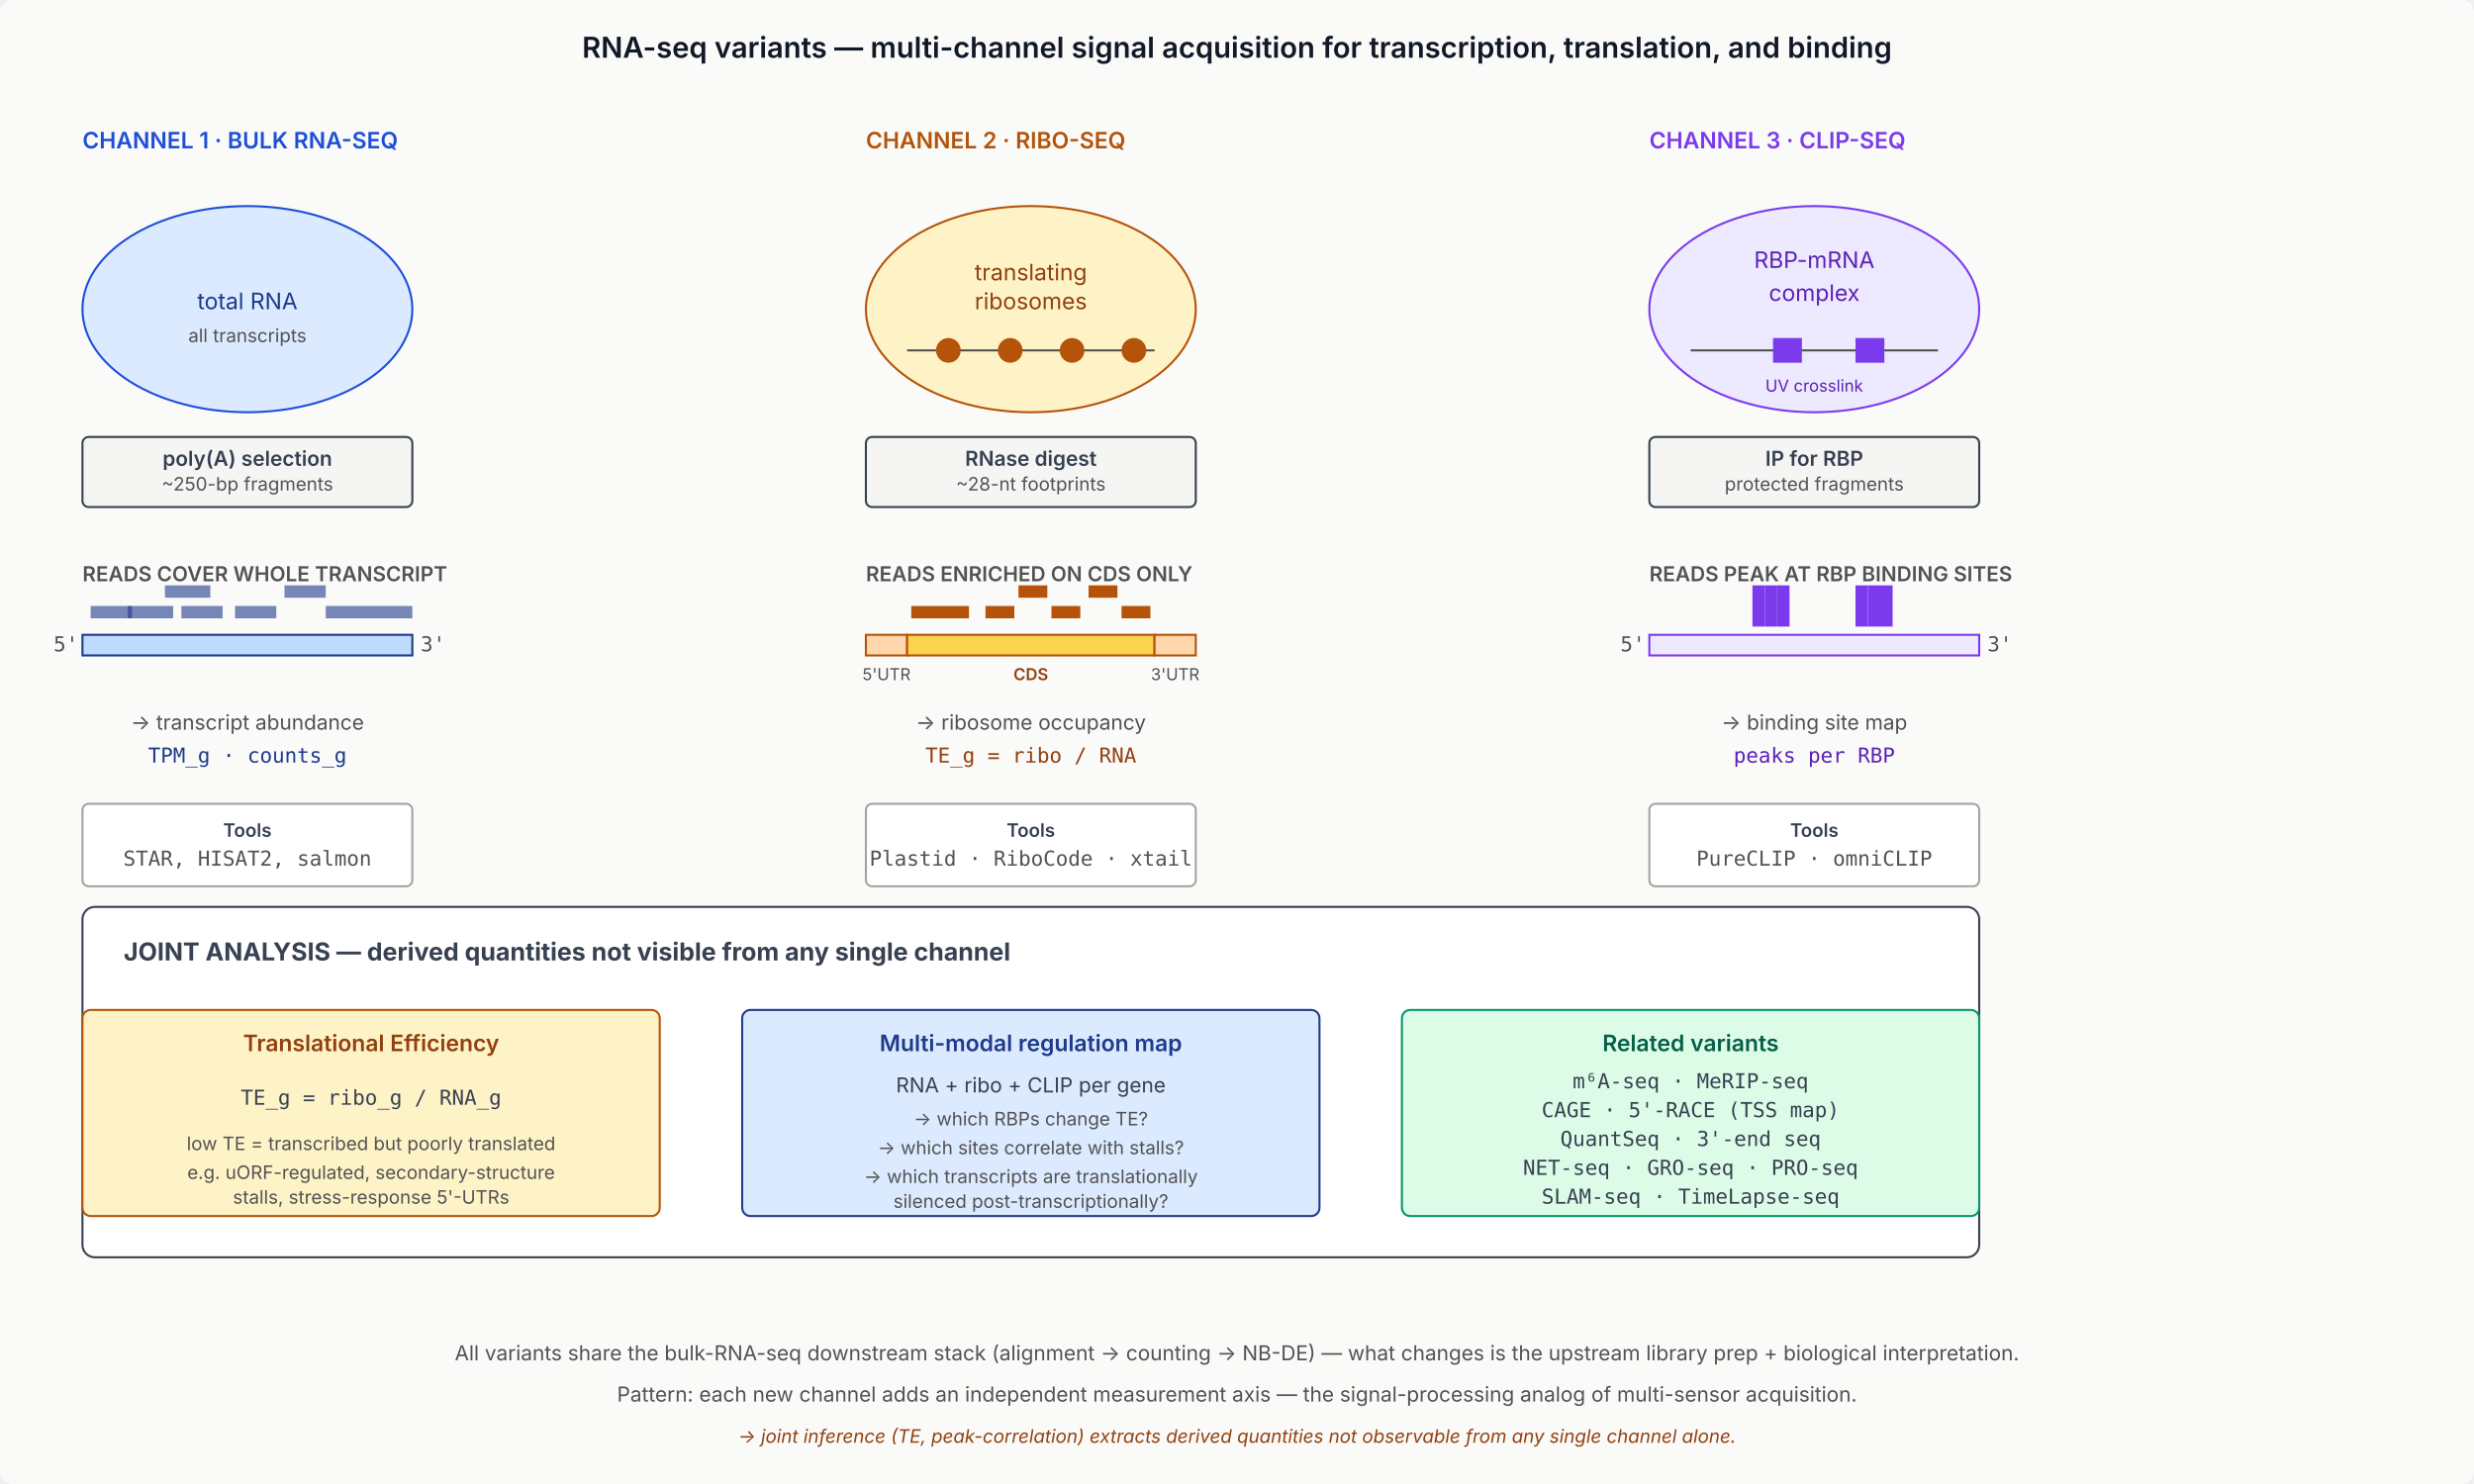
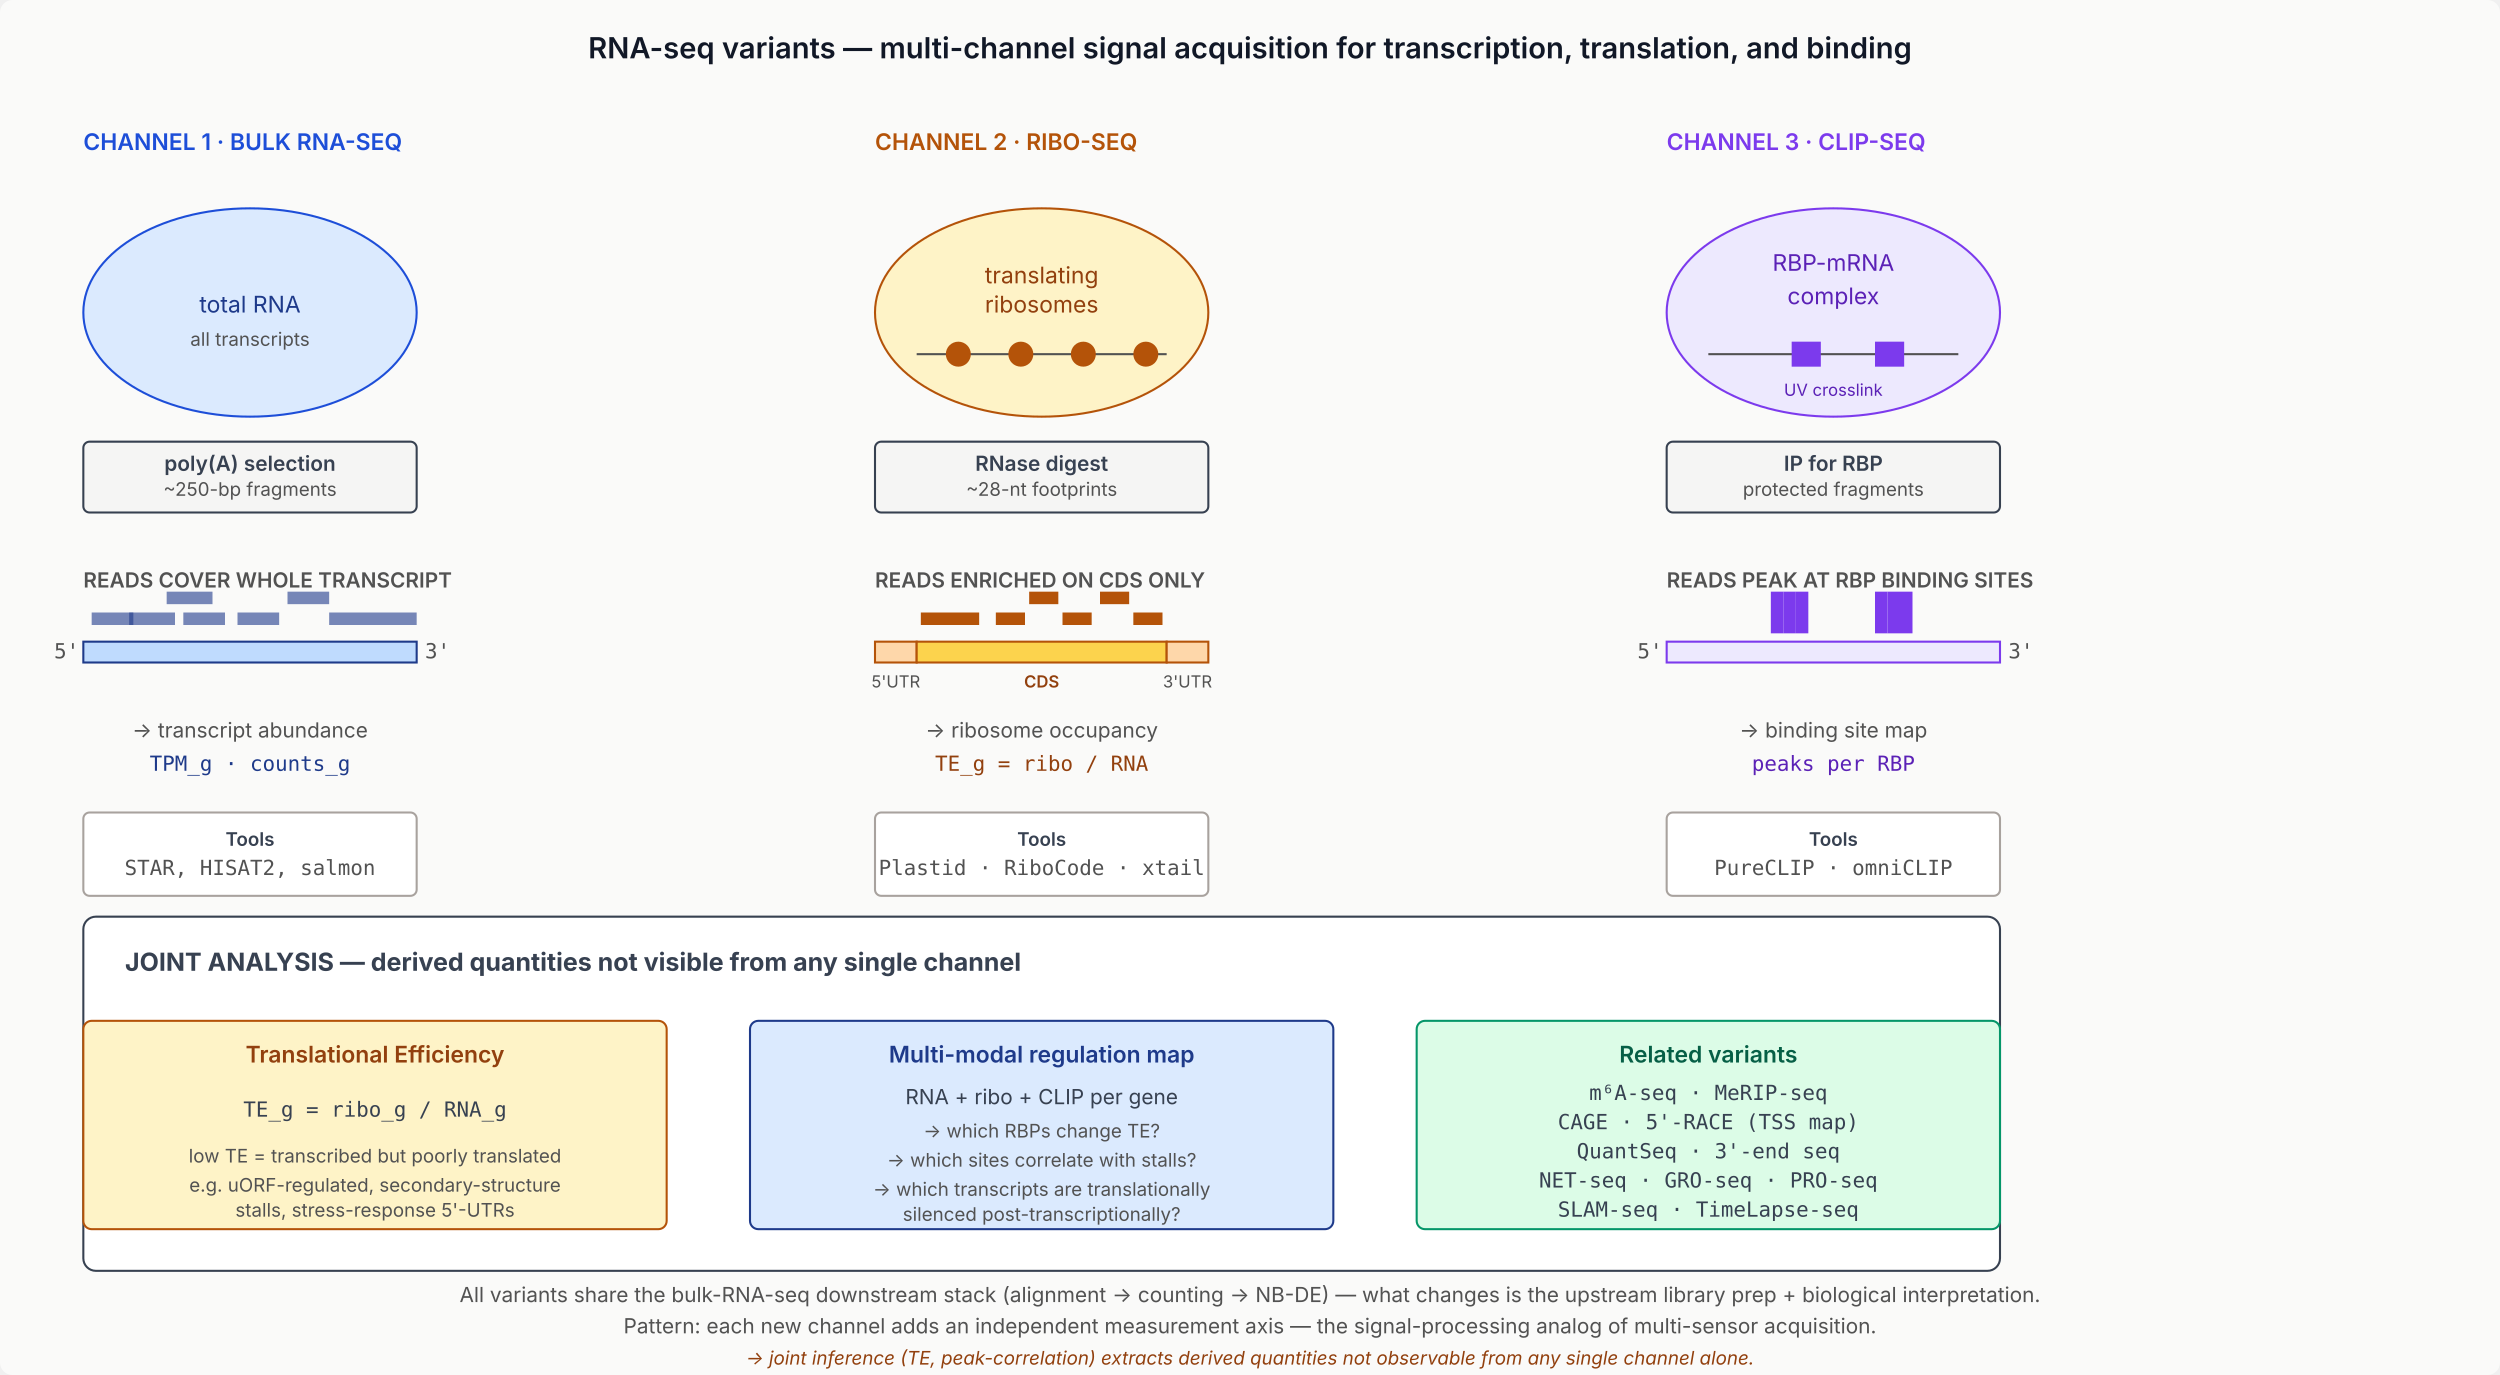
- <svg xmlns="http://www.w3.org/2000/svg" viewBox="0 0 1200 720" width="1200" height="720" font-family="Inter, sans-serif">
+ <svg xmlns="http://www.w3.org/2000/svg" viewBox="0 0 1200 660" width="1200" height="660" font-family="Inter, sans-serif">
  <defs>
    <style>text { font-family: Inter, sans-serif; } .mono { font-family: 'JetBrains Mono', monospace; font-size: 10px; }</style>
    <marker id="arr" viewBox="0 0 10 10" refX="9" refY="5" markerWidth="6" markerHeight="6" orient="auto-start-reverse">
      <path d="M0,0 L10,5 L0,10 z" fill="#525252" />
    </marker>
  </defs>
-   <rect width="1200" height="720" fill="#fafaf9" rx="6" />
+   <rect width="1200" height="660" fill="#fafaf9" rx="6" />
  <text x="600" y="28" text-anchor="middle" font-size="14" font-weight="600" fill="#111827">RNA-seq variants — multi-channel signal acquisition for transcription, translation, and binding</text>
  <g transform="translate(40,72)">
    <text x="0" y="0" font-size="11" font-weight="600" fill="#1d4ed8">CHANNEL 1 · BULK RNA-SEQ</text>
    <g transform="translate(0,18)">
      <ellipse cx="80" cy="60" rx="80" ry="50" fill="#dbeafe" stroke="#1d4ed8" />
      <text x="80" y="60" text-anchor="middle" font-size="11" fill="#1e3a8a">total RNA</text>
      <text x="80" y="76" text-anchor="middle" font-size="9" fill="#525252">all transcripts</text>
    </g>
    <g transform="translate(0,140)">
      <rect width="160" height="34" fill="#f5f5f4" stroke="#374151" rx="3" />
      <text x="80" y="14" text-anchor="middle" font-size="10" font-weight="600" fill="#374151">poly(A) selection</text>
      <text x="80" y="26" text-anchor="middle" font-size="9" fill="#525252">~250-bp fragments</text>
    </g>
    <g transform="translate(0,196)">
      <text x="0" y="14" font-size="10" font-weight="600" fill="#525252">READS COVER WHOLE TRANSCRIPT</text>
    </g>
    <g transform="translate(0,216)">
      <rect x="0" y="20" width="160" height="10" fill="#bfdbfe" stroke="#1e3a8a" />
      <text x="-2" y="28" text-anchor="end" font-size="8" class="mono" fill="#525252">5'</text>
      <text x="164" y="28" font-size="8" class="mono" fill="#525252">3'</text>
      <rect x="4" y="6" width="20" height="6" fill="#1e3a8a" fill-opacity="0.6" />
      <rect x="22" y="6" width="22" height="6" fill="#1e3a8a" fill-opacity="0.6" />
      <rect x="48" y="6" width="20" height="6" fill="#1e3a8a" fill-opacity="0.6" />
      <rect x="40" y="-4" width="22" height="6" fill="#1e3a8a" fill-opacity="0.6" />
      <rect x="74" y="6" width="20" height="6" fill="#1e3a8a" fill-opacity="0.6" />
      <rect x="98" y="-4" width="20" height="6" fill="#1e3a8a" fill-opacity="0.6" />
      <rect x="118" y="6" width="22" height="6" fill="#1e3a8a" fill-opacity="0.6" />
      <rect x="140" y="6" width="20" height="6" fill="#1e3a8a" fill-opacity="0.6" />
    </g>
    <text x="80" y="282" text-anchor="middle" font-size="10" fill="#525252">→ transcript abundance</text>
    <text x="80" y="298" text-anchor="middle" font-size="9" class="mono" fill="#1e3a8a">TPM_g · counts_g</text>
    <g transform="translate(0,318)">
      <rect width="160" height="40" fill="#fff" stroke="#a8a29e" rx="3" />
      <text x="80" y="16" text-anchor="middle" font-size="9" font-weight="600" fill="#374151">Tools</text>
      <text x="80" y="30" text-anchor="middle" class="mono" fill="#525252">STAR, HISAT2, salmon</text>
    </g>
  </g>
  <g transform="translate(420,72)">
    <text x="0" y="0" font-size="11" font-weight="600" fill="#b45309">CHANNEL 2 · RIBO-SEQ</text>
    <g transform="translate(0,18)">
      <ellipse cx="80" cy="60" rx="80" ry="50" fill="#fef3c7" stroke="#b45309" />
      <text x="80" y="46" text-anchor="middle" font-size="11" fill="#92400e">translating</text>
      <text x="80" y="60" text-anchor="middle" font-size="11" fill="#92400e">ribosomes</text>
      <line x1="20" y1="80" x2="140" y2="80" stroke="#525252" stroke-width="1" />
      <circle cx="40" cy="80" r="6" fill="#b45309" />
      <circle cx="70" cy="80" r="6" fill="#b45309" />
      <circle cx="100" cy="80" r="6" fill="#b45309" />
      <circle cx="130" cy="80" r="6" fill="#b45309" />
    </g>
    <g transform="translate(0,140)">
      <rect width="160" height="34" fill="#f5f5f4" stroke="#374151" rx="3" />
      <text x="80" y="14" text-anchor="middle" font-size="10" font-weight="600" fill="#374151">RNase digest</text>
      <text x="80" y="26" text-anchor="middle" font-size="9" fill="#525252">~28-nt footprints</text>
    </g>
    <g transform="translate(0,196)">
      <text x="0" y="14" font-size="10" font-weight="600" fill="#525252">READS ENRICHED ON CDS ONLY</text>
    </g>
    <g transform="translate(0,216)">
      <rect x="0" y="20" width="20" height="10" fill="#fed7aa" stroke="#b45309" />
      <rect x="20" y="20" width="120" height="10" fill="#fcd34d" stroke="#b45309" />
      <rect x="140" y="20" width="20" height="10" fill="#fed7aa" stroke="#b45309" />
      <text x="10" y="42" text-anchor="middle" font-size="8" fill="#525252">5'UTR</text>
      <text x="80" y="42" text-anchor="middle" font-size="8" font-weight="600" fill="#92400e">CDS</text>
      <text x="150" y="42" text-anchor="middle" font-size="8" fill="#525252">3'UTR</text>
      <rect x="22" y="6" width="14" height="6" fill="#b45309" />
      <rect x="36" y="6" width="14" height="6" fill="#b45309" />
      <rect x="58" y="6" width="14" height="6" fill="#b45309" />
      <rect x="74" y="-4" width="14" height="6" fill="#b45309" />
      <rect x="90" y="6" width="14" height="6" fill="#b45309" />
      <rect x="108" y="-4" width="14" height="6" fill="#b45309" />
      <rect x="124" y="6" width="14" height="6" fill="#b45309" />
    </g>
    <text x="80" y="282" text-anchor="middle" font-size="10" fill="#525252">→ ribosome occupancy</text>
    <text x="80" y="298" text-anchor="middle" font-size="9" class="mono" fill="#92400e">TE_g = ribo / RNA</text>
    <g transform="translate(0,318)">
      <rect width="160" height="40" fill="#fff" stroke="#a8a29e" rx="3" />
      <text x="80" y="16" text-anchor="middle" font-size="9" font-weight="600" fill="#374151">Tools</text>
      <text x="80" y="30" text-anchor="middle" class="mono" fill="#525252">Plastid · RiboCode · xtail</text>
    </g>
  </g>
  <g transform="translate(800,72)">
    <text x="0" y="0" font-size="11" font-weight="600" fill="#7c3aed">CHANNEL 3 · CLIP-SEQ</text>
    <g transform="translate(0,18)">
      <ellipse cx="80" cy="60" rx="80" ry="50" fill="#ede9fe" stroke="#7c3aed" />
      <text x="80" y="40" text-anchor="middle" font-size="11" fill="#5b21b6">RBP-mRNA</text>
      <text x="80" y="56" text-anchor="middle" font-size="11" fill="#5b21b6">complex</text>
      <line x1="20" y1="80" x2="140" y2="80" stroke="#525252" stroke-width="1" />
      <rect x="60" y="74" width="14" height="12" fill="#7c3aed" />
      <rect x="100" y="74" width="14" height="12" fill="#7c3aed" />
      <text x="80" y="100" text-anchor="middle" font-size="8" fill="#5b21b6">UV crosslink</text>
    </g>
    <g transform="translate(0,140)">
      <rect width="160" height="34" fill="#f5f5f4" stroke="#374151" rx="3" />
      <text x="80" y="14" text-anchor="middle" font-size="10" font-weight="600" fill="#374151">IP for RBP</text>
      <text x="80" y="26" text-anchor="middle" font-size="9" fill="#525252">protected fragments</text>
    </g>
    <g transform="translate(0,196)">
      <text x="0" y="14" font-size="10" font-weight="600" fill="#525252">READS PEAK AT RBP BINDING SITES</text>
    </g>
    <g transform="translate(0,216)">
      <rect x="0" y="20" width="160" height="10" fill="#ede9fe" stroke="#7c3aed" />
      <text x="-2" y="28" text-anchor="end" font-size="8" class="mono" fill="#525252">5'</text>
      <text x="164" y="28" font-size="8" class="mono" fill="#525252">3'</text>
      <rect x="50" y="-4" width="6" height="20" fill="#7c3aed" />
      <rect x="56" y="-4" width="6" height="20" fill="#7c3aed" />
      <rect x="62" y="-4" width="6" height="20" fill="#7c3aed" />
      <rect x="100" y="-4" width="6" height="20" fill="#7c3aed" />
      <rect x="106" y="-4" width="6" height="20" fill="#7c3aed" />
      <rect x="112" y="-4" width="6" height="20" fill="#7c3aed" />
    </g>
    <text x="80" y="282" text-anchor="middle" font-size="10" fill="#525252">→ binding site map</text>
    <text x="80" y="298" text-anchor="middle" font-size="9" class="mono" fill="#5b21b6">peaks per RBP</text>
    <g transform="translate(0,318)">
      <rect width="160" height="40" fill="#fff" stroke="#a8a29e" rx="3" />
      <text x="80" y="16" text-anchor="middle" font-size="9" font-weight="600" fill="#374151">Tools</text>
      <text x="80" y="30" text-anchor="middle" class="mono" fill="#525252">PureCLIP · omniCLIP</text>
    </g>
  </g>
  <g transform="translate(40,440)">
    <rect width="920" height="170" fill="#fff" stroke="#374151" rx="6" />
    <text x="20" y="26" font-size="12" font-weight="700" fill="#374151">JOINT ANALYSIS — derived quantities not visible from any single channel</text>
    <g transform="translate(0,50)">
      <rect width="280" height="100" fill="#fef3c7" stroke="#b45309" rx="4" />
      <text x="140" y="20" text-anchor="middle" font-size="11" font-weight="600" fill="#92400e">Translational Efficiency</text>
      <text x="140" y="46" text-anchor="middle" font-size="14" class="mono" fill="#374151">TE_g = ribo_g / RNA_g</text>
      <text x="140" y="68" text-anchor="middle" font-size="9" fill="#525252">low TE = transcribed but poorly translated</text>
      <text x="140" y="82" text-anchor="middle" font-size="9" fill="#525252">e.g. uORF-regulated, secondary-structure</text>
      <text x="140" y="94" text-anchor="middle" font-size="9" fill="#525252">stalls, stress-response 5'-UTRs</text>
    </g>
    <g transform="translate(320,50)">
      <rect width="280" height="100" fill="#dbeafe" stroke="#1e3a8a" rx="4" />
      <text x="140" y="20" text-anchor="middle" font-size="11" font-weight="600" fill="#1e3a8a">Multi-modal regulation map</text>
      <text x="140" y="40" text-anchor="middle" font-size="10" fill="#374151">RNA + ribo + CLIP per gene</text>
      <text x="140" y="56" text-anchor="middle" font-size="9" fill="#525252">→ which RBPs change TE?</text>
      <text x="140" y="70" text-anchor="middle" font-size="9" fill="#525252">→ which sites correlate with stalls?</text>
      <text x="140" y="84" text-anchor="middle" font-size="9" fill="#525252">→ which transcripts are translationally</text>
      <text x="140" y="96" text-anchor="middle" font-size="9" fill="#525252">silenced post-transcriptionally?</text>
    </g>
    <g transform="translate(640,50)">
      <rect width="280" height="100" fill="#dcfce7" stroke="#059669" rx="4" />
      <text x="140" y="20" text-anchor="middle" font-size="11" font-weight="600" fill="#065f46">Related variants</text>
      <text x="140" y="38" text-anchor="middle" font-size="10" class="mono" fill="#374151">m⁶A-seq · MeRIP-seq</text>
      <text x="140" y="52" text-anchor="middle" font-size="10" class="mono" fill="#374151">CAGE · 5'-RACE (TSS map)</text>
      <text x="140" y="66" text-anchor="middle" font-size="10" class="mono" fill="#374151">QuantSeq · 3'-end seq</text>
      <text x="140" y="80" text-anchor="middle" font-size="10" class="mono" fill="#374151">NET-seq · GRO-seq · PRO-seq</text>
      <text x="140" y="94" text-anchor="middle" font-size="10" class="mono" fill="#374151">SLAM-seq · TimeLapse-seq</text>
    </g>
  </g>
-   <text x="600" y="660" text-anchor="middle" font-size="10" fill="#525252">All variants share the bulk-RNA-seq downstream stack (alignment → counting → NB-DE) — what changes is the upstream library prep + biological interpretation.</text>
-   <text x="600" y="680" text-anchor="middle" font-size="10" fill="#525252">Pattern: each new channel adds an independent measurement axis — the signal-processing analog of multi-sensor acquisition.</text>
-   <text x="600" y="700" text-anchor="middle" font-size="9" font-style="italic" fill="#92400e">→ joint inference (TE, peak-correlation) extracts derived quantities not observable from any single channel alone.</text>
+   <text x="600" y="625" text-anchor="middle" font-size="10" fill="#525252">All variants share the bulk-RNA-seq downstream stack (alignment → counting → NB-DE) — what changes is the upstream library prep + biological interpretation.</text>
+   <text x="600" y="640" text-anchor="middle" font-size="10" fill="#525252">Pattern: each new channel adds an independent measurement axis — the signal-processing analog of multi-sensor acquisition.</text>
+   <text x="600" y="655" text-anchor="middle" font-size="9" font-style="italic" fill="#92400e">→ joint inference (TE, peak-correlation) extracts derived quantities not observable from any single channel alone.</text>
</svg>
